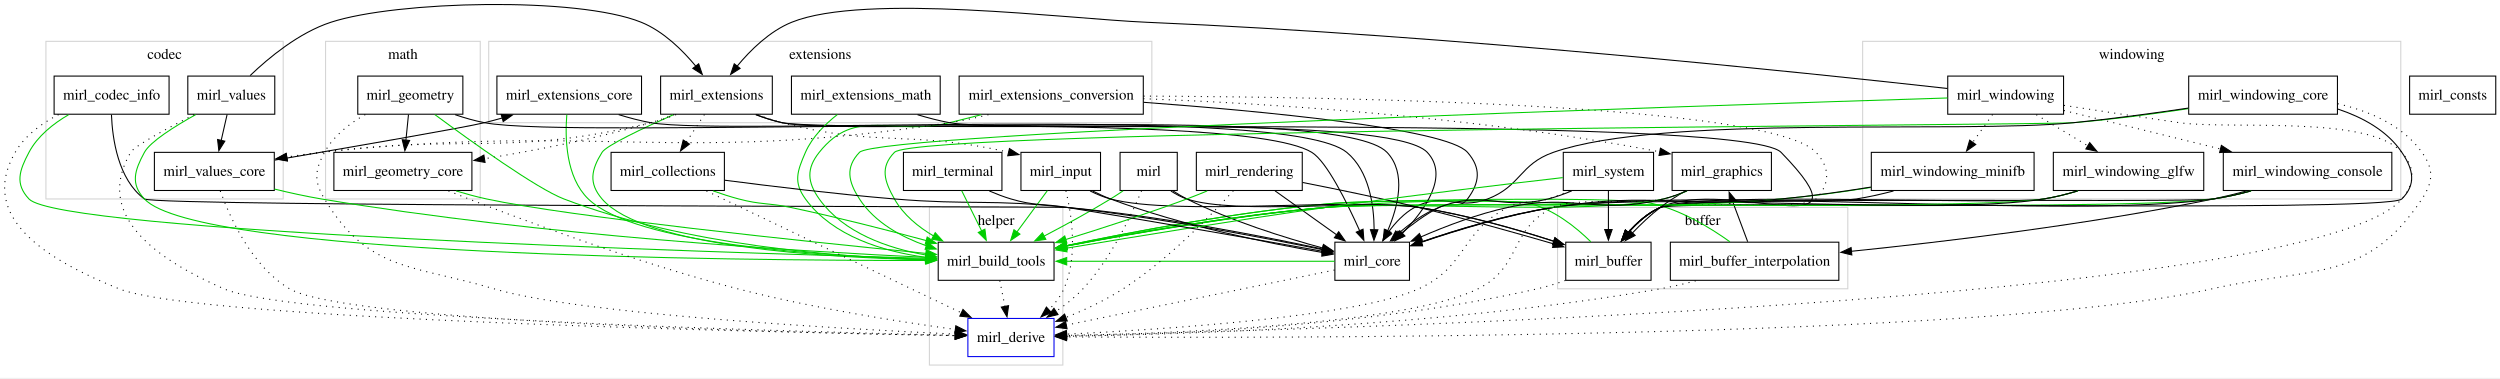
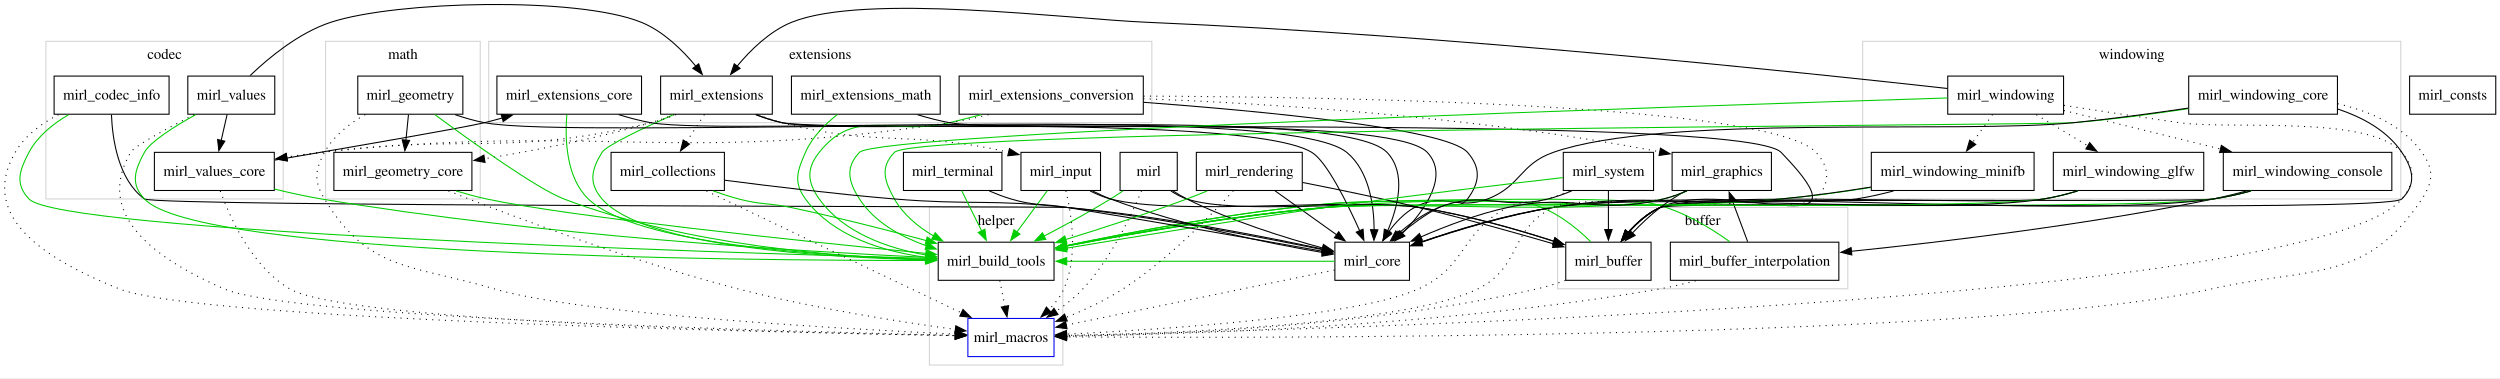
<svg xmlns="http://www.w3.org/2000/svg" width="2360pt" height="357pt" viewBox="0.00 0.00 2360.00 357.00">
  <g id="graph0" class="graph" transform="scale(1 1) rotate(0) translate(4 352.62)">
    <polygon fill="white" stroke="none" points="-4,4 -4,-352.62 2356,-352.62 2356,4 -4,4" />
    <g id="clust1" class="cluster">
      <polygon fill="none" stroke="lightgray" points="1466.34,-80 1466.34,-156.8 1740.34,-156.8 1740.34,-80 1466.34,-80" />
      <text xml:space="preserve" text-anchor="middle" x="1603.34" y="-140.2" font-family="Times,serif" font-size="14.00">buffer</text>
    </g>
    <g id="clust2" class="cluster">
      <polygon fill="none" stroke="lightgray" points="873.34,-8 873.34,-156.8 999.34,-156.8 999.34,-8 873.34,-8" />
      <text xml:space="preserve" text-anchor="middle" x="936.34" y="-140.2" font-family="Times,serif" font-size="14.00">helper</text>
    </g>
    <g id="clust3" class="cluster">
      <polygon fill="none" stroke="lightgray" points="39.34,-164.8 39.34,-313.6 263.34,-313.6 263.34,-164.8 39.34,-164.8" />
      <text xml:space="preserve" text-anchor="middle" x="151.34" y="-297" font-family="Times,serif" font-size="14.00">codec</text>
    </g>
    <g id="clust4" class="cluster">
      <polygon fill="none" stroke="lightgray" points="457.34,-236.8 457.34,-313.6 1083.34,-313.6 1083.34,-236.8 457.34,-236.8" />
      <text xml:space="preserve" text-anchor="middle" x="770.34" y="-297" font-family="Times,serif" font-size="14.00">extensions</text>
    </g>
    <g id="clust5" class="cluster">
      <polygon fill="none" stroke="lightgray" points="303.34,-164.8 303.34,-313.6 449.34,-313.6 449.34,-164.8 303.34,-164.8" />
      <text xml:space="preserve" text-anchor="middle" x="376.34" y="-297" font-family="Times,serif" font-size="14.00">math</text>
    </g>
    <g id="clust6" class="cluster">
      <polygon fill="none" stroke="lightgray" points="1754.34,-164.8 1754.34,-313.6 2262.34,-313.6 2262.34,-164.8 1754.34,-164.8" />
      <text xml:space="preserve" text-anchor="middle" x="2008.34" y="-297" font-family="Times,serif" font-size="14.00">windowing</text>
    </g>
    <g id="node1" class="node">
      <polygon fill="none" stroke="black" points="1554.6,-124 1474.07,-124 1474.07,-88 1554.6,-88 1554.6,-124" />
      <text xml:space="preserve" text-anchor="middle" x="1514.34" y="-101.8" font-family="Times,serif" font-size="14.00">mirl_buffer</text>
    </g>
    <g id="node3" class="node">
      <polygon fill="none" stroke="black" points="991.01,-124 881.67,-124 881.67,-88 991.01,-88 991.01,-124" />
      <text xml:space="preserve" text-anchor="middle" x="936.34" y="-101.8" font-family="Times,serif" font-size="14.00">mirl_build_tools</text>
    </g>
    <g id="edge6" class="edge">
      <path fill="none" stroke="#00cd00" d="M1497.75,-124.36C1483.61,-138.27 1461.89,-155.8 1438.34,-160.8 1418.56,-165 1276.49,-162.51 1256.34,-160.8 1167.86,-153.28 1067.09,-134.26 1002.67,-120.75" />
      <polygon fill="#00cd00" stroke="#00cd00" points="1003.46,-117.33 992.95,-118.69 1002.01,-124.18 1003.46,-117.33" />
    </g>
    <g id="node4" class="node">
      <polygon fill="none" stroke="#0000ee" points="990.99,-52 909.68,-52 909.68,-16 990.99,-16 990.99,-52" />
-       <text xml:space="preserve" text-anchor="middle" x="950.34" y="-29.8" font-family="Times,serif" font-size="14.00">mirl_derive</text>
+       <text xml:space="preserve" text-anchor="middle" x="950.34" y="-29.8" font-family="Times,serif" font-size="14.00">mirl_macros</text>
    </g>
    <g id="edge5" class="edge">
      <path fill="none" stroke="black" stroke-dasharray="1,5" d="M1473.77,-87.89C1465.17,-84.83 1456.06,-81.98 1447.34,-80 1288.11,-43.77 1093.93,-36.5 1002.58,-35.18" />
      <polygon fill="black" stroke="black" points="1002.73,-31.68 992.69,-35.06 1002.64,-38.68 1002.73,-31.68" />
    </g>
    <g id="node2" class="node">
      <polygon fill="none" stroke="black" points="1731.87,-124 1572.8,-124 1572.8,-88 1731.87,-88 1731.87,-124" />
      <text xml:space="preserve" text-anchor="middle" x="1652.34" y="-101.8" font-family="Times,serif" font-size="14.00">mirl_buffer_interpolation</text>
    </g>
    <g id="edge9" class="edge">
      <path fill="none" stroke="#00cd00" d="M1629.03,-124.39C1610.14,-137.9 1582.18,-154.89 1554.34,-160.8 1521.95,-167.67 1289.33,-163.6 1256.34,-160.8 1167.86,-153.28 1067.09,-134.26 1002.67,-120.75" />
      <polygon fill="#00cd00" stroke="#00cd00" points="1003.46,-117.33 992.95,-118.69 1002.01,-124.18 1003.46,-117.33" />
    </g>
    <g id="edge7" class="edge">
      <path fill="none" stroke="black" stroke-dasharray="1,5" d="M1596.71,-87.53C1585.74,-84.61 1574.25,-81.91 1563.34,-80 1357.94,-43.99 1108.91,-36.73 1002.56,-35.32" />
      <polygon fill="black" stroke="black" points="1002.77,-31.82 992.73,-35.2 1002.68,-38.82 1002.77,-31.82" />
    </g>
    <g id="node23" class="node">
      <polygon fill="none" stroke="black" points="1668.22,-208.8 1574.46,-208.8 1574.46,-172.8 1668.22,-172.8 1668.22,-208.8" />
      <text xml:space="preserve" text-anchor="middle" x="1621.34" y="-186.6" font-family="Times,serif" font-size="14.00">mirl_graphics</text>
    </g>
    <g id="edge8" class="edge">
      <path fill="none" stroke="black" d="M1645.82,-124.42C1641.75,-135.28 1636.43,-149.5 1631.78,-161.91" />
      <polygon fill="black" stroke="black" points="1628.52,-160.63 1628.29,-171.23 1635.08,-163.09 1628.52,-160.63" />
    </g>
    <g id="edge10" class="edge">
      <path fill="none" stroke="black" stroke-dasharray="1,5" d="M939.8,-87.7C941.27,-80.32 943.03,-71.52 944.69,-63.25" />
      <polygon fill="black" stroke="black" points="948.09,-64.08 946.62,-53.59 941.23,-62.71 948.09,-64.08" />
    </g>
    <g id="node5" class="node">
      <polygon fill="none" stroke="black" points="155.6,-280.8 47.08,-280.8 47.08,-244.8 155.6,-244.8 155.6,-280.8" />
      <text xml:space="preserve" text-anchor="middle" x="101.34" y="-258.6" font-family="Times,serif" font-size="14.00">mirl_codec_info</text>
    </g>
    <g id="edge13" class="edge">
      <path fill="none" stroke="#00cd00" d="M60.75,-244.33C46.23,-235.86 31.46,-224.14 23.34,-208.8 14.19,-191.52 9.96,-179.06 23.34,-164.8 52.26,-133.99 664.35,-114.45 869.78,-108.75" />
      <polygon fill="#00cd00" stroke="#00cd00" points="869.87,-112.24 879.77,-108.47 869.67,-105.25 869.87,-112.24" />
    </g>
    <g id="edge12" class="edge">
      <path fill="none" stroke="black" stroke-dasharray="1,5" d="M51.3,-244.4C35.33,-236.21 19.45,-224.65 10.34,-208.8 -25.51,-146.44 41.63,-106.9 108.34,-80 181.29,-50.58 725.29,-38.84 897.93,-35.83" />
      <polygon fill="black" stroke="black" points="897.78,-39.33 907.72,-35.66 897.66,-32.34 897.78,-39.33" />
    </g>
    <g id="node22" class="node">
      <polygon fill="none" stroke="black" points="1326.55,-124 1256.13,-124 1256.13,-88 1326.55,-88 1326.55,-124" />
      <text xml:space="preserve" text-anchor="middle" x="1291.34" y="-101.8" font-family="Times,serif" font-size="14.00">mirl_core</text>
    </g>
    <g id="edge11" class="edge">
      <path fill="none" stroke="black" d="M101.21,-244.33C102.09,-221.75 107.44,-183.16 132.34,-164.8 142.08,-157.62 991.29,-157.89 1003.34,-156.8 1089.15,-149.04 1187.83,-129.66 1244.56,-117.5" />
      <polygon fill="black" stroke="black" points="1245.16,-120.95 1254.19,-115.41 1243.67,-114.11 1245.16,-120.95" />
    </g>
    <g id="node6" class="node">
      <polygon fill="none" stroke="black" points="255.39,-280.8 173.29,-280.8 173.29,-244.8 255.39,-244.8 255.39,-280.8" />
      <text xml:space="preserve" text-anchor="middle" x="214.34" y="-258.6" font-family="Times,serif" font-size="14.00">mirl_values</text>
    </g>
    <g id="edge62" class="edge">
      <path fill="none" stroke="#00cd00" d="M180.81,-244.45C160.65,-233.25 137.85,-218.92 132.34,-208.8 122.99,-191.62 119.02,-179.12 132.34,-164.8 182.16,-111.27 686.6,-106.62 870.07,-106.72" />
      <polygon fill="#00cd00" stroke="#00cd00" points="869.91,-110.22 879.91,-106.73 869.92,-103.22 869.91,-110.22" />
    </g>
    <g id="edge59" class="edge">
      <path fill="none" stroke="black" stroke-dasharray="1,5" d="M179.25,-244.41C153.66,-231.37 122.85,-214.79 119.34,-208.8 84.23,-149.02 143.86,-107.87 207.34,-80 270.11,-52.44 739.28,-39.65 898.02,-36.08" />
      <polygon fill="black" stroke="black" points="897.91,-39.58 907.83,-35.86 897.76,-32.59 897.91,-39.58" />
    </g>
    <g id="node7" class="node">
      <polygon fill="none" stroke="black" points="254.93,-208.8 141.75,-208.8 141.75,-172.8 254.93,-172.8 254.93,-208.8" />
      <text xml:space="preserve" text-anchor="middle" x="198.34" y="-186.6" font-family="Times,serif" font-size="14.00">mirl_values_core</text>
    </g>
    <g id="edge61" class="edge">
      <path fill="none" stroke="black" d="M210.38,-244.5C208.7,-237.12 206.69,-228.32 204.8,-220.05" />
      <polygon fill="black" stroke="black" points="208.23,-219.35 202.59,-210.38 201.4,-220.91 208.23,-219.35" />
    </g>
    <g id="node8" class="node">
      <polygon fill="none" stroke="black" points="725.06,-280.8 619.62,-280.8 619.62,-244.8 725.06,-244.8 725.06,-280.8" />
      <text xml:space="preserve" text-anchor="middle" x="672.34" y="-258.6" font-family="Times,serif" font-size="14.00">mirl_extensions</text>
    </g>
    <g id="edge60" class="edge">
      <path fill="none" stroke="black" d="M232.1,-281.28C249.64,-298.09 278.16,-321.74 308.34,-331.6 370.23,-351.83 540.99,-356.04 601.34,-331.6 622.22,-323.14 640.35,-305.28 653.06,-289.87" />
      <polygon fill="black" stroke="black" points="655.54,-292.38 658.97,-282.36 650.03,-288.06 655.54,-292.38" />
    </g>
    <g id="edge65" class="edge">
      <path fill="none" stroke="#00cd00" d="M255.18,-174.13C269.5,-170.62 284.91,-167.23 299.34,-164.8 506,-130.06 754.13,-115.13 870.29,-109.68" />
      <polygon fill="#00cd00" stroke="#00cd00" points="870.11,-113.19 879.93,-109.24 869.78,-106.2 870.11,-113.19" />
    </g>
    <g id="edge63" class="edge">
      <path fill="none" stroke="black" stroke-dasharray="1,5" d="M203.93,-172.41C213.09,-147.09 233.92,-100.82 269.34,-80 323.04,-48.44 747.96,-38.36 898.06,-35.77" />
      <polygon fill="black" stroke="black" points="897.76,-39.28 907.7,-35.61 897.64,-32.28 897.76,-39.28" />
    </g>
    <g id="node10" class="node">
      <polygon fill="none" stroke="black" points="601.6,-280.8 465.08,-280.8 465.08,-244.8 601.6,-244.8 601.6,-280.8" />
      <text xml:space="preserve" text-anchor="middle" x="533.34" y="-258.6" font-family="Times,serif" font-size="14.00">mirl_extensions_core</text>
    </g>
    <g id="edge64" class="edge">
      <path fill="none" stroke="black" d="M255.42,-201.47C324.64,-213.27 434.45,-232.2 453.34,-236.8 458.85,-238.14 464.54,-239.66 470.23,-241.26" />
      <polygon fill="black" stroke="black" points="469.08,-244.57 479.66,-244 471.03,-237.85 469.08,-244.57" />
    </g>
    <g id="edge19" class="edge">
      <path fill="none" stroke="black" d="M709.38,-244.4C717.44,-241.32 726.05,-238.54 734.34,-236.8 785.64,-226.05 1640.83,-246.41 1677.34,-208.8 1768.06,-115.35 1627.45,-186.34 1563.34,-156.8 1551.65,-151.41 1541.24,-141.94 1533.04,-132.69" />
      <polygon fill="black" stroke="black" points="1535.93,-130.69 1526.87,-125.2 1530.53,-135.14 1535.93,-130.69" />
    </g>
    <g id="edge25" class="edge">
      <path fill="none" stroke="#00cd00" d="M631.59,-244.3C602.7,-231.49 568.36,-215.25 564.34,-208.8 554,-192.2 551.62,-179.65 564.34,-164.8 602.95,-119.73 774.01,-109.52 870.15,-107.39" />
      <polygon fill="#00cd00" stroke="#00cd00" points="870.05,-110.89 879.98,-107.2 869.91,-103.89 870.05,-110.89" />
    </g>
    <g id="edge24" class="edge">
      <path fill="none" stroke="black" stroke-dasharray="1,5" d="M634.22,-244.4C626.45,-241.44 618.24,-238.7 610.34,-236.8 475.42,-204.28 436.98,-226.55 299.34,-208.8 288.74,-207.43 277.55,-205.77 266.62,-204.03" />
      <polygon fill="black" stroke="black" points="267.31,-200.59 256.87,-202.43 266.18,-207.5 267.31,-200.59" />
    </g>
    <g id="node13" class="node">
      <polygon fill="none" stroke="black" points="441.48,-208.8 311.19,-208.8 311.19,-172.8 441.48,-172.8 441.48,-208.8" />
      <text xml:space="preserve" text-anchor="middle" x="376.34" y="-186.6" font-family="Times,serif" font-size="14.00">mirl_geometry_core</text>
    </g>
    <g id="edge22" class="edge">
      <path fill="none" stroke="black" stroke-dasharray="1,5" d="M632.38,-244.38C625.13,-241.59 617.58,-238.93 610.34,-236.8 558.74,-221.59 499.19,-210.22 453.08,-202.72" />
      <polygon fill="black" stroke="black" points="453.88,-199.3 443.45,-201.18 452.77,-206.21 453.88,-199.3" />
    </g>
    <g id="node20" class="node">
      <polygon fill="none" stroke="black" points="679.83,-208.8 572.85,-208.8 572.85,-172.8 679.83,-172.8 679.83,-208.8" />
      <text xml:space="preserve" text-anchor="middle" x="626.34" y="-186.6" font-family="Times,serif" font-size="14.00">mirl_collections</text>
    </g>
    <g id="edge20" class="edge">
      <path fill="none" stroke="black" stroke-dasharray="1,5" d="M660.97,-244.5C655.79,-236.61 649.54,-227.1 643.78,-218.35" />
      <polygon fill="black" stroke="black" points="646.83,-216.6 638.41,-210.17 640.98,-220.45 646.83,-216.6" />
    </g>
    <g id="edge21" class="edge">
      <path fill="none" stroke="black" d="M709.74,-244.4C717.7,-241.35 726.18,-238.59 734.34,-236.8 796.38,-223.18 1261.54,-254.8 1305.34,-208.8 1323.84,-189.37 1315.77,-157.64 1305.97,-134.76" />
      <polygon fill="black" stroke="black" points="1309.15,-133.3 1301.76,-125.71 1302.8,-136.25 1309.15,-133.3" />
    </g>
    <g id="node24" class="node">
      <polygon fill="none" stroke="black" points="1034.89,-208.8 959.78,-208.8 959.78,-172.8 1034.89,-172.8 1034.89,-208.8" />
      <text xml:space="preserve" text-anchor="middle" x="997.34" y="-186.6" font-family="Times,serif" font-size="14.00">mirl_input</text>
    </g>
    <g id="edge23" class="edge">
      <path fill="none" stroke="black" stroke-dasharray="1,5" d="M711.19,-244.39C718.75,-241.5 726.7,-238.8 734.34,-236.8 824.51,-213.19 854.08,-230.25 948.16,-208.97" />
      <polygon fill="black" stroke="black" points="948.93,-212.38 957.86,-206.68 947.32,-205.57 948.93,-212.38" />
    </g>
    <g id="node9" class="node">
      <polygon fill="none" stroke="black" points="1075.27,-280.8 901.41,-280.8 901.41,-244.8 1075.27,-244.8 1075.27,-280.8" />
      <text xml:space="preserve" text-anchor="middle" x="988.34" y="-258.6" font-family="Times,serif" font-size="14.00">mirl_extensions_conversion</text>
    </g>
    <g id="edge26" class="edge">
      <path fill="none" stroke="black" stroke-dasharray="1,5" d="M1075.51,-261.89C1258.21,-261.17 1667.93,-254.43 1710.34,-208.8 1723.65,-194.47 1723.79,-179 1710.34,-164.8 1699.09,-152.92 1578.25,-163.53 1563.34,-156.8 1551.61,-151.51 1541.19,-142.05 1533,-132.78" />
      <polygon fill="black" stroke="black" points="1535.88,-130.78 1526.83,-125.28 1530.48,-135.22 1535.88,-130.78" />
    </g>
    <g id="edge30" class="edge">
      <path fill="none" stroke="#00cd00" d="M922.31,-244.32C912.28,-241.75 902.04,-239.17 892.34,-236.8 837.87,-223.51 804.31,-252.62 769.34,-208.8 757.14,-193.51 758,-180.73 769.34,-164.8 792.24,-132.64 834.32,-118.21 870.5,-111.8" />
      <polygon fill="#00cd00" stroke="#00cd00" points="870.69,-115.32 880.02,-110.3 869.6,-108.4 870.69,-115.32" />
    </g>
    <g id="edge29" class="edge">
      <path fill="none" stroke="black" stroke-dasharray="1,5" d="M929.08,-244.32C917.02,-241.34 904.34,-238.63 892.34,-236.8 631.49,-197.12 561.68,-236.97 299.34,-208.8 288.71,-207.66 277.5,-206.12 266.58,-204.42" />
      <polygon fill="black" stroke="black" points="267.25,-200.99 256.82,-202.86 266.14,-207.9 267.25,-200.99" />
    </g>
    <g id="edge27" class="edge">
      <path fill="none" stroke="black" d="M1075.52,-256.05C1185.15,-247.92 1361.52,-231.48 1381.34,-208.8 1394.21,-194.08 1393.04,-180.47 1381.34,-164.8 1373.85,-154.77 1365.45,-162.56 1354.34,-156.8 1341.38,-150.08 1328.49,-140.53 1317.77,-131.58" />
      <polygon fill="black" stroke="black" points="1320.33,-129.17 1310.47,-125.28 1315.75,-134.46 1320.33,-129.17" />
    </g>
    <g id="edge28" class="edge">
      <path fill="none" stroke="black" stroke-dasharray="1,5" d="M1075.32,-259.46C1186.8,-255.21 1385.97,-243.38 1563.01,-209.26" />
      <polygon fill="black" stroke="black" points="1563.47,-212.73 1572.61,-207.38 1562.13,-205.87 1563.47,-212.73" />
    </g>
    <g id="edge32" class="edge">
      <path fill="none" stroke="#00cd00" d="M531.07,-244.32C529.3,-222.45 530.03,-185.39 551.34,-164.8 595.64,-122 772.05,-110.84 869.97,-107.97" />
      <polygon fill="#00cd00" stroke="#00cd00" points="869.81,-111.48 879.71,-107.71 869.62,-104.48 869.81,-111.48" />
    </g>
    <g id="edge31" class="edge">
      <path fill="none" stroke="black" d="M580.06,-244.4C589.93,-241.36 600.38,-238.59 610.34,-236.8 682.25,-223.84 1211.03,-255.36 1267.34,-208.8 1288.43,-191.36 1293.01,-159.17 1293.2,-135.64" />
      <polygon fill="black" stroke="black" points="1296.7,-135.69 1293,-125.76 1289.71,-135.83 1296.7,-135.69" />
    </g>
    <g id="node11" class="node">
      <polygon fill="none" stroke="black" points="883.55,-280.8 743.13,-280.8 743.13,-244.8 883.55,-244.8 883.55,-280.8" />
      <text xml:space="preserve" text-anchor="middle" x="813.34" y="-258.6" font-family="Times,serif" font-size="14.00">mirl_extensions_math</text>
    </g>
    <g id="edge34" class="edge">
      <path fill="none" stroke="#00cd00" d="M786.46,-244.48C774.89,-235.4 762.6,-223.17 756.34,-208.8 748.53,-190.87 744.82,-180.6 756.34,-164.8 782.18,-129.36 830.09,-115.17 869.98,-109.7" />
      <polygon fill="#00cd00" stroke="#00cd00" points="870.25,-113.2 879.76,-108.53 869.42,-106.25 870.25,-113.2" />
    </g>
    <g id="edge33" class="edge">
      <path fill="none" stroke="black" d="M862.17,-244.31C872.05,-241.35 882.44,-238.64 892.34,-236.8 941.7,-227.6 1308.95,-245.39 1343.34,-208.8 1364.19,-186.62 1341.38,-154.46 1319.75,-132.26" />
      <polygon fill="black" stroke="black" points="1322.28,-129.84 1312.69,-125.33 1317.38,-134.84 1322.28,-129.84" />
    </g>
    <g id="node12" class="node">
      <polygon fill="none" stroke="black" points="432.94,-280.8 333.74,-280.8 333.74,-244.8 432.94,-244.8 432.94,-280.8" />
      <text xml:space="preserve" text-anchor="middle" x="383.34" y="-258.6" font-family="Times,serif" font-size="14.00">mirl_geometry</text>
    </g>
    <g id="edge38" class="edge">
      <path fill="none" stroke="#00cd00" d="M406.51,-244.43C440.51,-219.27 502.67,-174.62 528.34,-164.8 642.94,-120.99 787.1,-109.94 869.79,-107.41" />
      <polygon fill="#00cd00" stroke="#00cd00" points="869.87,-110.91 879.77,-107.15 869.68,-103.92 869.87,-110.91" />
    </g>
    <g id="edge36" class="edge">
      <path fill="none" stroke="black" stroke-dasharray="1,5" d="M340.8,-244.44C325.87,-236.03 310.73,-224.32 302.34,-208.8 293.04,-191.6 292.26,-181.56 302.34,-164.8 343.84,-95.84 385.21,-102.99 462.34,-80 542.88,-56 789.72,-42.24 898.24,-37.21" />
      <polygon fill="black" stroke="black" points="898.19,-40.72 908.02,-36.77 897.87,-33.73 898.19,-40.72" />
    </g>
    <g id="edge37" class="edge">
      <path fill="none" stroke="black" d="M381.61,-244.5C380.88,-237.21 380.01,-228.53 379.19,-220.34" />
      <polygon fill="black" stroke="black" points="382.68,-220.01 378.2,-210.41 375.71,-220.71 382.68,-220.01" />
    </g>
    <g id="edge35" class="edge">
      <path fill="none" stroke="black" d="M425.7,-244.33C434.68,-241.29 444.21,-238.55 453.34,-236.8 538.62,-220.45 1160.23,-254.05 1234.34,-208.8 1248.32,-200.27 1267.38,-161.89 1279.53,-134.78" />
      <polygon fill="black" stroke="black" points="1282.7,-136.27 1283.51,-125.71 1276.29,-133.46 1282.7,-136.27" />
    </g>
    <g id="edge40" class="edge">
      <path fill="none" stroke="#00cd00" d="M426.53,-172.37C436.02,-169.52 445.92,-166.84 455.34,-164.8 532.93,-148.02 757.62,-124.56 870.29,-113.39" />
      <polygon fill="#00cd00" stroke="#00cd00" points="870.38,-116.9 879.99,-112.44 869.69,-109.94 870.38,-116.9" />
    </g>
    <g id="edge39" class="edge">
      <path fill="none" stroke="black" stroke-dasharray="1,5" d="M419.36,-172.35C479.54,-148.52 592.69,-105.82 692.34,-80 762.52,-61.82 845.36,-48.83 897.87,-41.62" />
      <polygon fill="black" stroke="black" points="898.3,-45.09 907.74,-40.28 897.36,-38.15 898.3,-45.09" />
    </g>
    <g id="node14" class="node">
      <polygon fill="none" stroke="black" points="1944,-280.8 1834.67,-280.8 1834.67,-244.8 1944,-244.8 1944,-280.8" />
      <text xml:space="preserve" text-anchor="middle" x="1889.34" y="-258.6" font-family="Times,serif" font-size="14.00">mirl_windowing</text>
    </g>
    <g id="edge68" class="edge">
      <path fill="none" stroke="#00cd00" d="M1834.46,-260.13C1616.81,-253.38 825.23,-227.59 807.34,-208.8 793.85,-194.64 796.71,-181.21 807.34,-164.8 821.63,-142.73 846.56,-129.01 870.71,-120.52" />
      <polygon fill="#00cd00" stroke="#00cd00" points="871.47,-123.95 879.91,-117.54 869.32,-117.29 871.47,-123.95" />
    </g>
    <g id="edge66" class="edge">
      <path fill="none" stroke="black" stroke-dasharray="1,5" d="M1944.34,-253.15C1976.16,-248.22 2016.99,-241.99 2053.34,-236.8 2099.95,-230.14 2232.33,-244.22 2263.34,-208.8 2276.22,-194.09 2276,-179.7 2263.34,-164.8 2180.24,-67.02 1236.53,-40.96 1002.58,-35.99" />
      <polygon fill="black" stroke="black" points="1002.92,-32.5 992.85,-35.79 1002.78,-39.49 1002.92,-32.5" />
    </g>
    <g id="edge67" class="edge">
      <path fill="none" stroke="black" d="M1834.37,-269.08C1703.59,-283.67 1363.52,-319.53 1078.34,-331.6 1003.96,-334.75 812.34,-359.55 743.34,-331.6 722.46,-323.14 704.33,-305.28 691.61,-289.87" />
      <polygon fill="black" stroke="black" points="694.64,-288.06 685.71,-282.36 689.14,-292.38 694.64,-288.06" />
    </g>
    <g id="node15" class="node">
      <polygon fill="none" stroke="black" points="2253.89,-208.8 2094.79,-208.8 2094.79,-172.8 2253.89,-172.8 2253.89,-208.8" />
      <text xml:space="preserve" text-anchor="middle" x="2174.34" y="-186.6" font-family="Times,serif" font-size="14.00">mirl_windowing_console</text>
    </g>
    <g id="edge69" class="edge">
      <path fill="none" stroke="black" stroke-dasharray="1,5" d="M1944.29,-248.3C1986.31,-237.98 2044.91,-223.59 2092.45,-211.91" />
      <polygon fill="black" stroke="black" points="2092.99,-215.38 2101.87,-209.6 2091.32,-208.59 2092.99,-215.38" />
    </g>
    <g id="node17" class="node">
      <polygon fill="none" stroke="black" points="2076.34,-208.8 1934.34,-208.8 1934.34,-172.8 2076.34,-172.8 2076.34,-208.8" />
      <text xml:space="preserve" text-anchor="middle" x="2005.34" y="-186.6" font-family="Times,serif" font-size="14.00">mirl_windowing_glfw</text>
    </g>
    <g id="edge70" class="edge">
      <path fill="none" stroke="black" stroke-dasharray="1,5" d="M1918.31,-244.32C1933.09,-235.4 1951.27,-224.43 1967.17,-214.83" />
      <polygon fill="black" stroke="black" points="1968.69,-218.01 1975.44,-209.84 1965.07,-212.01 1968.69,-218.01" />
    </g>
    <g id="node18" class="node">
      <polygon fill="none" stroke="black" points="1916.17,-208.8 1762.51,-208.8 1762.51,-172.8 1916.17,-172.8 1916.17,-208.8" />
      <text xml:space="preserve" text-anchor="middle" x="1839.34" y="-186.6" font-family="Times,serif" font-size="14.00">mirl_windowing_minifb</text>
    </g>
    <g id="edge71" class="edge">
      <path fill="none" stroke="black" stroke-dasharray="1,5" d="M1876.98,-244.5C1871.29,-236.53 1864.41,-226.9 1858.1,-218.06" />
      <polygon fill="black" stroke="black" points="1861.1,-216.24 1852.44,-210.14 1855.4,-220.31 1861.1,-216.24" />
    </g>
    <g id="edge72" class="edge">
      <path fill="none" stroke="black" d="M2120.7,-172.33C2109.15,-169.25 2096.93,-166.49 2085.34,-164.8 2056.64,-160.62 1590,-168.21 1563.34,-156.8 1551.51,-151.74 1541.07,-142.32 1532.9,-133.02" />
      <polygon fill="black" stroke="black" points="1535.77,-131.01 1526.74,-125.47 1530.35,-135.43 1535.77,-131.01" />
    </g>
    <g id="edge73" class="edge">
      <path fill="none" stroke="black" d="M2116.7,-172.33C2106.32,-169.55 2095.56,-166.91 2085.34,-164.8 1968.46,-140.71 1831.67,-124.4 1743.61,-115.4" />
      <polygon fill="black" stroke="black" points="1744.12,-111.94 1733.82,-114.41 1743.42,-118.9 1744.12,-111.94" />
    </g>
    <g id="edge75" class="edge">
      <path fill="none" stroke="#00cd00" d="M2121.18,-172.4C2109.49,-169.27 2097.1,-166.48 2085.34,-164.8 1993.16,-151.65 1340.13,-164.63 1247.34,-156.8 1162.14,-149.61 1065,-132.63 1002.28,-120.49" />
      <polygon fill="#00cd00" stroke="#00cd00" points="1003.34,-117.13 992.86,-118.65 1002,-124 1003.34,-117.13" />
    </g>
    <g id="edge74" class="edge">
      <path fill="none" stroke="black" d="M2120.7,-172.3C2109.15,-169.23 2096.94,-166.47 2085.34,-164.8 1948.3,-145.02 1599.28,-177.23 1462.34,-156.8 1419.01,-150.34 1371.27,-135.78 1337.27,-124.06" />
      <polygon fill="black" stroke="black" points="1338.76,-120.87 1328.17,-120.87 1336.45,-127.48 1338.76,-120.87" />
    </g>
    <g id="node16" class="node">
      <polygon fill="none" stroke="black" points="2202.55,-280.8 2062.13,-280.8 2062.13,-244.8 2202.55,-244.8 2202.55,-280.8" />
      <text xml:space="preserve" text-anchor="middle" x="2132.34" y="-258.6" font-family="Times,serif" font-size="14.00">mirl_windowing_core</text>
    </g>
    <g id="edge76" class="edge">
      <path fill="none" stroke="black" d="M2203.02,-249.64C2226.18,-241.93 2249.49,-229.35 2263.34,-208.8 2274.27,-192.59 2277.09,-178.71 2263.34,-164.8 2249.67,-150.97 1581.23,-164.42 1563.34,-156.8 1551.5,-151.76 1541.06,-142.34 1532.89,-133.04" />
      <polygon fill="black" stroke="black" points="1535.76,-131.03 1526.74,-125.49 1530.33,-135.45 1535.76,-131.03" />
    </g>
    <g id="edge79" class="edge">
      <path fill="none" stroke="#00cd00" d="M2061.98,-250.09C2029.08,-245.1 1989.3,-239.75 1953.34,-236.8 1922.52,-234.27 861.93,-230.94 840.34,-208.8 826.69,-194.8 830.72,-181.82 840.34,-164.8 848.78,-149.86 862.8,-138.36 877.55,-129.7" />
      <polygon fill="#00cd00" stroke="#00cd00" points="878.85,-132.97 885.96,-125.13 875.51,-126.82 878.85,-132.97" />
    </g>
    <g id="edge78" class="edge">
      <path fill="none" stroke="black" stroke-dasharray="1,5" d="M2202.81,-254.7C2232.42,-247.83 2264.16,-234.51 2282.34,-208.8 2293.63,-192.83 2293.11,-181.12 2282.34,-164.8 2229.63,-84.89 2177.72,-101.09 2084.34,-80 1874.34,-32.56 1196.5,-33.32 1002.6,-34.56" />
      <polygon fill="black" stroke="black" points="1002.82,-31.06 992.84,-34.63 1002.87,-38.06 1002.82,-31.06" />
    </g>
    <g id="edge77" class="edge">
      <path fill="none" stroke="black" d="M2061.93,-250.61C2029.02,-245.73 1989.25,-240.33 1953.34,-236.8 1844.57,-226.12 1565.48,-244.95 1462.34,-208.8 1430.45,-197.62 1431.89,-176.9 1400.34,-164.8 1371.52,-153.74 1358.36,-171.73 1331.34,-156.8 1321.5,-151.37 1313.19,-142.43 1306.73,-133.62" />
      <polygon fill="black" stroke="black" points="1309.78,-131.89 1301.31,-125.53 1303.97,-135.78 1309.78,-131.89" />
    </g>
    <g id="edge80" class="edge">
      <path fill="none" stroke="black" d="M1957.21,-172.37C1946.83,-169.29 1935.82,-166.52 1925.34,-164.8 1885.64,-158.29 1600.27,-172.76 1563.34,-156.8 1551.53,-151.7 1541.09,-142.27 1532.92,-132.98" />
      <polygon fill="black" stroke="black" points="1535.79,-130.97 1526.76,-125.43 1530.37,-135.39 1535.79,-130.97" />
    </g>
    <g id="edge82" class="edge">
      <path fill="none" stroke="#00cd00" d="M1957.65,-172.42C1947.15,-169.29 1935.97,-166.49 1925.34,-164.8 1850.93,-152.99 1322.4,-163.22 1247.34,-156.8 1162.15,-149.52 1065,-132.55 1002.29,-120.45" />
      <polygon fill="#00cd00" stroke="#00cd00" points="1003.34,-117.09 992.86,-118.61 1002.01,-123.96 1003.34,-117.09" />
    </g>
    <g id="edge81" class="edge">
      <path fill="none" stroke="black" d="M1957.22,-172.33C1946.84,-169.25 1935.83,-166.49 1925.34,-164.8 1823.75,-148.4 1564.08,-172.21 1462.34,-156.8 1419.03,-150.24 1371.29,-135.69 1337.28,-124" />
      <polygon fill="black" stroke="black" points="1338.77,-120.81 1328.17,-120.82 1336.46,-127.42 1338.77,-120.81" />
    </g>
    <g id="edge83" class="edge">
      <path fill="none" stroke="black" d="M1783.46,-172.33C1771.95,-169.33 1759.83,-166.6 1748.34,-164.8 1728.01,-161.61 1582.14,-165.16 1563.34,-156.8 1551.58,-151.57 1541.15,-142.12 1532.97,-132.85" />
      <polygon fill="black" stroke="black" points="1535.85,-130.85 1526.81,-125.33 1530.44,-135.28 1535.85,-130.85" />
    </g>
    <g id="edge85" class="edge">
      <path fill="none" stroke="#00cd00" d="M1762.14,-175.72C1735.38,-171.42 1705.13,-167.19 1677.34,-164.8 1486.9,-148.41 1437.73,-173.73 1247.34,-156.8 1162.18,-149.23 1065.02,-132.33 1002.3,-120.32" />
      <polygon fill="#00cd00" stroke="#00cd00" points="1003.35,-116.96 992.87,-118.5 1002.02,-123.83 1003.35,-116.96" />
    </g>
    <g id="edge84" class="edge">
      <path fill="none" stroke="black" d="M1762.11,-176.01C1735.35,-171.73 1705.1,-167.45 1677.34,-164.8 1582.15,-155.72 1556.74,-172.06 1462.34,-156.8 1419.1,-149.81 1371.35,-135.3 1337.32,-123.74" />
      <polygon fill="black" stroke="black" points="1338.8,-120.55 1328.21,-120.6 1336.52,-127.17 1338.8,-120.55" />
    </g>
    <g id="node19" class="node">
      <polygon fill="none" stroke="black" points="1107.34,-208.8 1053.34,-208.8 1053.34,-172.8 1107.34,-172.8 1107.34,-208.8" />
      <text xml:space="preserve" text-anchor="middle" x="1080.34" y="-186.6" font-family="Times,serif" font-size="14.00">mirl</text>
    </g>
    <g id="edge1" class="edge">
      <path fill="none" stroke="black" d="M1101.34,-172.31C1106.02,-169.27 1111.14,-166.53 1116.34,-164.8 1162.54,-149.4 1287.22,-164.27 1335.34,-156.8 1379.25,-149.99 1427.73,-136.09 1463.15,-124.7" />
      <polygon fill="black" stroke="black" points="1463.84,-128.16 1472.27,-121.73 1461.67,-121.5 1463.84,-128.16" />
    </g>
    <g id="edge4" class="edge">
      <path fill="none" stroke="#00cd00" d="M1056.19,-172.47C1052.28,-169.82 1048.23,-167.18 1044.34,-164.8 1024.2,-152.47 1001.21,-139.97 981.63,-129.75" />
      <polygon fill="#00cd00" stroke="#00cd00" points="983.28,-126.66 972.79,-125.18 980.06,-132.88 983.28,-126.66" />
    </g>
    <g id="edge3" class="edge">
      <path fill="none" stroke="black" stroke-dasharray="1,5" d="M1073.65,-172.59C1064.06,-149.52 1044.61,-108.19 1018.34,-80 1010.89,-72.01 1001.75,-64.74 992.62,-58.49" />
      <polygon fill="black" stroke="black" points="994.74,-55.7 984.44,-53.19 990.93,-61.57 994.74,-55.7" />
    </g>
    <g id="edge2" class="edge">
      <path fill="none" stroke="black" d="M1103.36,-172.38C1107.55,-169.63 1111.98,-166.98 1116.34,-164.8 1157.98,-144.01 1208.8,-128.19 1244.92,-118.4" />
      <polygon fill="black" stroke="black" points="1245.4,-121.89 1254.17,-115.94 1243.6,-115.13 1245.4,-121.89" />
    </g>
    <g id="edge16" class="edge">
      <path fill="none" stroke="#00cd00" d="M669.19,-172.4C677.13,-169.58 685.42,-166.9 693.34,-164.8 714.67,-159.14 720.74,-161.33 742.34,-156.8 785.4,-147.78 833.27,-135.51 870.7,-125.41" />
      <polygon fill="#00cd00" stroke="#00cd00" points="871.26,-128.88 880,-122.88 869.43,-122.13 871.26,-128.88" />
    </g>
    <g id="edge15" class="edge">
      <path fill="none" stroke="black" stroke-dasharray="1,5" d="M662.88,-172.34C721.98,-144.11 838.49,-88.44 903.56,-57.35" />
      <polygon fill="black" stroke="black" points="905.06,-60.51 912.57,-53.05 902.04,-54.2 905.06,-60.51" />
    </g>
    <g id="edge14" class="edge">
      <path fill="none" stroke="black" d="M680.33,-182.47C723.54,-176.86 785.73,-169.32 840.34,-164.8 912.62,-158.81 931.25,-164.77 1003.34,-156.8 1089.21,-147.3 1188.26,-128.41 1244.97,-116.82" />
      <polygon fill="black" stroke="black" points="1245.5,-120.28 1254.59,-114.84 1244.08,-113.43 1245.5,-120.28" />
    </g>
    <g id="node21" class="node">
      <polygon fill="none" stroke="black" points="2352,-280.8 2270.67,-280.8 2270.67,-244.8 2352,-244.8 2352,-280.8" />
      <text xml:space="preserve" text-anchor="middle" x="2311.34" y="-258.6" font-family="Times,serif" font-size="14.00">mirl_consts</text>
    </g>
    <g id="edge18" class="edge">
      <path fill="none" stroke="#00cd00" d="M1255.9,-106C1171.54,-106 1087.18,-106 1002.82,-106" />
      <polygon fill="#00cd00" stroke="#00cd00" points="1002.97,-102.5 992.97,-106 1002.97,-109.5 1002.97,-102.5" />
    </g>
    <g id="edge17" class="edge">
      <path fill="none" stroke="black" stroke-dasharray="1,5" d="M1255.81,-97.71C1195.46,-85.32 1072.65,-60.11 1002.52,-45.71" />
      <polygon fill="black" stroke="black" points="1003.3,-42.3 992.8,-43.72 1001.89,-49.16 1003.3,-42.3" />
    </g>
    <g id="edge41" class="edge">
      <path fill="none" stroke="black" d="M1587.21,-172.46C1579.11,-167.79 1570.69,-162.45 1563.34,-156.8 1554.06,-149.67 1544.82,-140.84 1536.9,-132.6" />
      <polygon fill="black" stroke="black" points="1539.59,-130.36 1530.21,-125.44 1534.48,-135.14 1539.59,-130.36" />
    </g>
    <g id="edge44" class="edge">
      <path fill="none" stroke="#00cd00" d="M1588.65,-172.37C1581.48,-169.28 1573.8,-166.51 1566.34,-164.8 1497.23,-148.92 1317.95,-163.31 1247.34,-156.8 1162.38,-148.97 1065.44,-132.18 1002.7,-120.27" />
      <polygon fill="#00cd00" stroke="#00cd00" points="1003.36,-116.83 992.88,-118.39 1002.04,-123.7 1003.36,-116.83" />
    </g>
    <g id="edge43" class="edge">
      <path fill="none" stroke="black" stroke-dasharray="1,5" d="M1587.98,-172.41C1580.99,-169.4 1573.55,-166.65 1566.34,-164.8 1543.89,-159.03 1483.2,-166.9 1462.34,-156.8 1420.5,-136.55 1432.93,-100.77 1391.34,-80 1324.36,-46.55 1104.5,-37.95 1002.8,-35.75" />
      <polygon fill="black" stroke="black" points="1002.87,-32.25 992.8,-35.55 1002.73,-39.25 1002.87,-32.25" />
    </g>
    <g id="edge42" class="edge">
      <path fill="none" stroke="black" d="M1588.31,-172.41C1581.23,-169.36 1573.67,-166.6 1566.34,-164.8 1502.79,-149.22 1483.29,-170.61 1419.34,-156.8 1391.24,-150.73 1361.23,-139.34 1337.33,-128.98" />
      <polygon fill="black" stroke="black" points="1338.75,-125.78 1328.19,-124.93 1335.92,-132.18 1338.75,-125.78" />
    </g>
    <g id="edge45" class="edge">
      <path fill="none" stroke="black" d="M1025.05,-172.38C1031.19,-169.3 1037.82,-166.52 1044.34,-164.8 1106.89,-148.28 1271.37,-166.43 1335.34,-156.8 1379.28,-150.19 1427.76,-136.27 1463.17,-124.83" />
      <polygon fill="black" stroke="black" points="1463.87,-128.28 1472.28,-121.84 1461.69,-121.63 1463.87,-128.28" />
    </g>
    <g id="edge48" class="edge">
      <path fill="none" stroke="#00cd00" d="M984.7,-172.64C976.41,-161.4 965.41,-146.46 955.99,-133.68" />
      <polygon fill="#00cd00" stroke="#00cd00" points="958.82,-131.61 950.07,-125.64 953.18,-135.76 958.82,-131.61" />
    </g>
    <g id="edge47" class="edge">
      <path fill="none" stroke="black" stroke-dasharray="1,5" d="M1002.22,-172.55C1007.6,-150.14 1013.84,-110.31 1000.34,-80 997.01,-72.52 991.75,-65.76 985.87,-59.89" />
      <polygon fill="black" stroke="black" points="988.49,-57.54 978.72,-53.46 983.81,-62.75 988.49,-57.54" />
    </g>
    <g id="edge46" class="edge">
      <path fill="none" stroke="black" d="M1027.4,-172.34C1032.92,-169.56 1038.72,-166.91 1044.34,-164.8 1111.85,-139.44 1194.05,-122.87 1244.53,-114.23" />
      <polygon fill="black" stroke="black" points="1244.95,-117.71 1254.23,-112.6 1243.79,-110.8 1244.95,-117.71" />
    </g>
    <g id="node25" class="node">
      <polygon fill="none" stroke="black" points="1225.33,-208.8 1125.35,-208.8 1125.35,-172.8 1225.33,-172.8 1225.33,-208.8" />
      <text xml:space="preserve" text-anchor="middle" x="1175.34" y="-186.6" font-family="Times,serif" font-size="14.00">mirl_rendering</text>
    </g>
    <g id="edge49" class="edge">
      <path fill="none" stroke="black" d="M1225.62,-180.34C1257.24,-174.17 1298.81,-165.64 1335.34,-156.8 1378.67,-146.32 1427.38,-132.64 1463.04,-122.27" />
      <polygon fill="black" stroke="black" points="1463.6,-125.75 1472.21,-119.59 1461.63,-119.04 1463.6,-125.75" />
    </g>
    <g id="edge52" class="edge">
      <path fill="none" stroke="#00cd00" d="M1135.55,-172.36C1129.16,-169.73 1122.6,-167.12 1116.34,-164.8 1078.86,-150.87 1036.29,-137.11 1001.97,-126.51" />
      <polygon fill="#00cd00" stroke="#00cd00" points="1003.16,-123.22 992.57,-123.63 1001.11,-129.91 1003.16,-123.22" />
    </g>
    <g id="edge51" class="edge">
      <path fill="none" stroke="black" stroke-dasharray="1,5" d="M1160.28,-172.6C1139.02,-149.15 1098.14,-106.99 1056.34,-80 1039.64,-69.22 1019.92,-60.02 1002.05,-52.81" />
      <polygon fill="black" stroke="black" points="1003.49,-49.61 992.9,-49.24 1000.94,-56.13 1003.49,-49.61" />
    </g>
    <g id="edge50" class="edge">
      <path fill="none" stroke="black" d="M1199.66,-172.44C1216.52,-160.41 1239.19,-144.23 1257.76,-130.97" />
      <polygon fill="black" stroke="black" points="1259.72,-133.87 1265.82,-125.21 1255.65,-128.18 1259.72,-133.87" />
    </g>
    <g id="node26" class="node">
      <polygon fill="none" stroke="black" points="1556.95,-208.8 1471.73,-208.8 1471.73,-172.8 1556.95,-172.8 1556.95,-208.8" />
      <text xml:space="preserve" text-anchor="middle" x="1514.34" y="-186.6" font-family="Times,serif" font-size="14.00">mirl_system</text>
    </g>
    <g id="edge53" class="edge">
      <path fill="none" stroke="black" d="M1514.34,-172.64C1514.34,-161.95 1514.34,-147.92 1514.34,-135.57" />
      <polygon fill="black" stroke="black" points="1517.84,-135.93 1514.34,-125.93 1510.84,-135.93 1517.84,-135.93" />
    </g>
    <g id="edge56" class="edge">
      <path fill="none" stroke="#00cd00" d="M1471.27,-184.96C1418.44,-178.91 1326.19,-167.98 1247.34,-156.8 1162.73,-144.8 1065.53,-128.89 1002.64,-118.32" />
      <polygon fill="#00cd00" stroke="#00cd00" points="1003.24,-114.87 992.8,-116.66 1002.08,-121.78 1003.24,-114.87" />
    </g>
    <g id="edge55" class="edge">
      <path fill="none" stroke="black" stroke-dasharray="1,5" d="M1477.67,-172.4C1470.99,-169.61 1464.03,-166.95 1457.34,-164.8 1440.91,-159.53 1434.69,-164.68 1419.34,-156.8 1374.33,-133.71 1381.35,-101.02 1335.34,-80 1277.29,-53.48 1093.89,-41.55 1002.77,-37.16" />
      <polygon fill="black" stroke="black" points="1003,-33.66 992.85,-36.69 1002.68,-40.66 1003,-33.66" />
    </g>
    <g id="edge54" class="edge">
      <path fill="none" stroke="black" d="M1479.72,-172.42C1472.48,-169.42 1464.78,-166.66 1457.34,-164.8 1412.8,-153.64 1397.09,-173.54 1354.34,-156.8 1340.24,-151.28 1326.77,-141.48 1315.93,-132.03" />
      <polygon fill="black" stroke="black" points="1318.33,-129.48 1308.6,-125.29 1313.59,-134.64 1318.33,-129.48" />
    </g>
    <g id="node27" class="node">
      <polygon fill="none" stroke="black" points="941.83,-208.8 848.85,-208.8 848.85,-172.8 941.83,-172.8 941.83,-208.8" />
      <text xml:space="preserve" text-anchor="middle" x="895.34" y="-186.6" font-family="Times,serif" font-size="14.00">mirl_terminal</text>
    </g>
    <g id="edge58" class="edge">
      <path fill="none" stroke="#00cd00" d="M903.83,-172.64C909.3,-161.62 916.51,-147.04 922.76,-134.43" />
      <polygon fill="#00cd00" stroke="#00cd00" points="925.74,-136.29 927.04,-125.78 919.47,-133.18 925.74,-136.29" />
    </g>
    <g id="edge57" class="edge">
      <path fill="none" stroke="black" d="M929.99,-172.31C936.62,-169.46 943.6,-166.8 950.34,-164.8 973.18,-158.03 979.82,-160.61 1003.34,-156.8 1088.63,-142.99 1187.87,-125.52 1244.77,-115.37" />
      <polygon fill="black" stroke="black" points="1245.19,-118.85 1254.42,-113.64 1243.96,-111.96 1245.19,-118.85" />
    </g>
  </g>
</svg>
